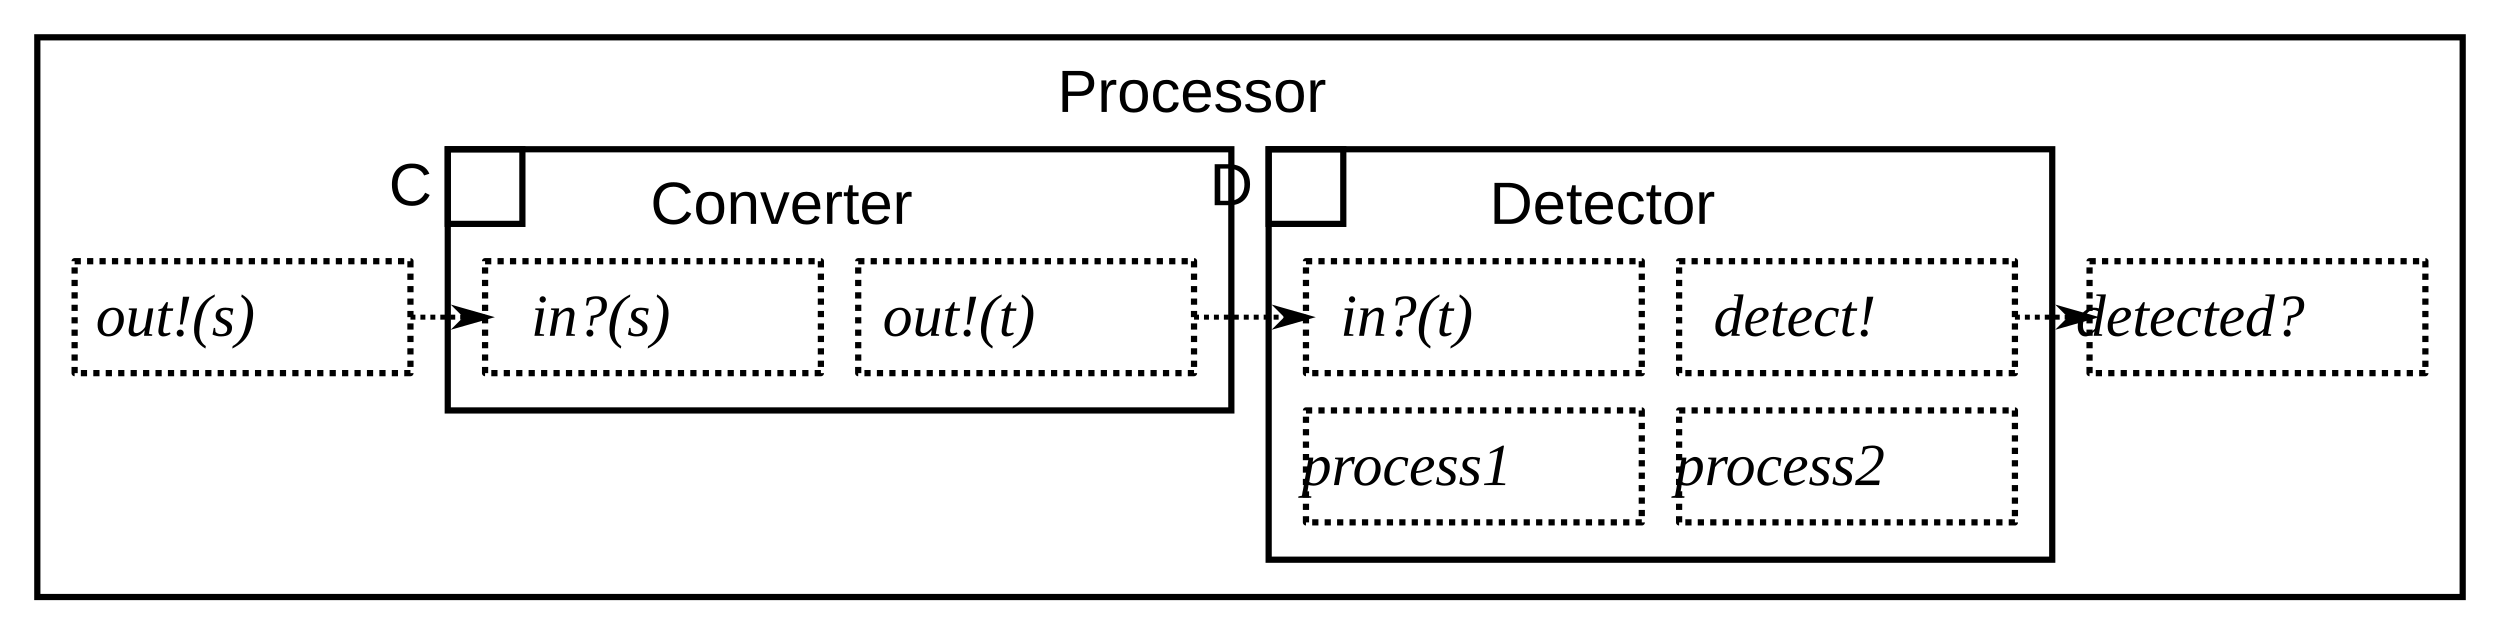
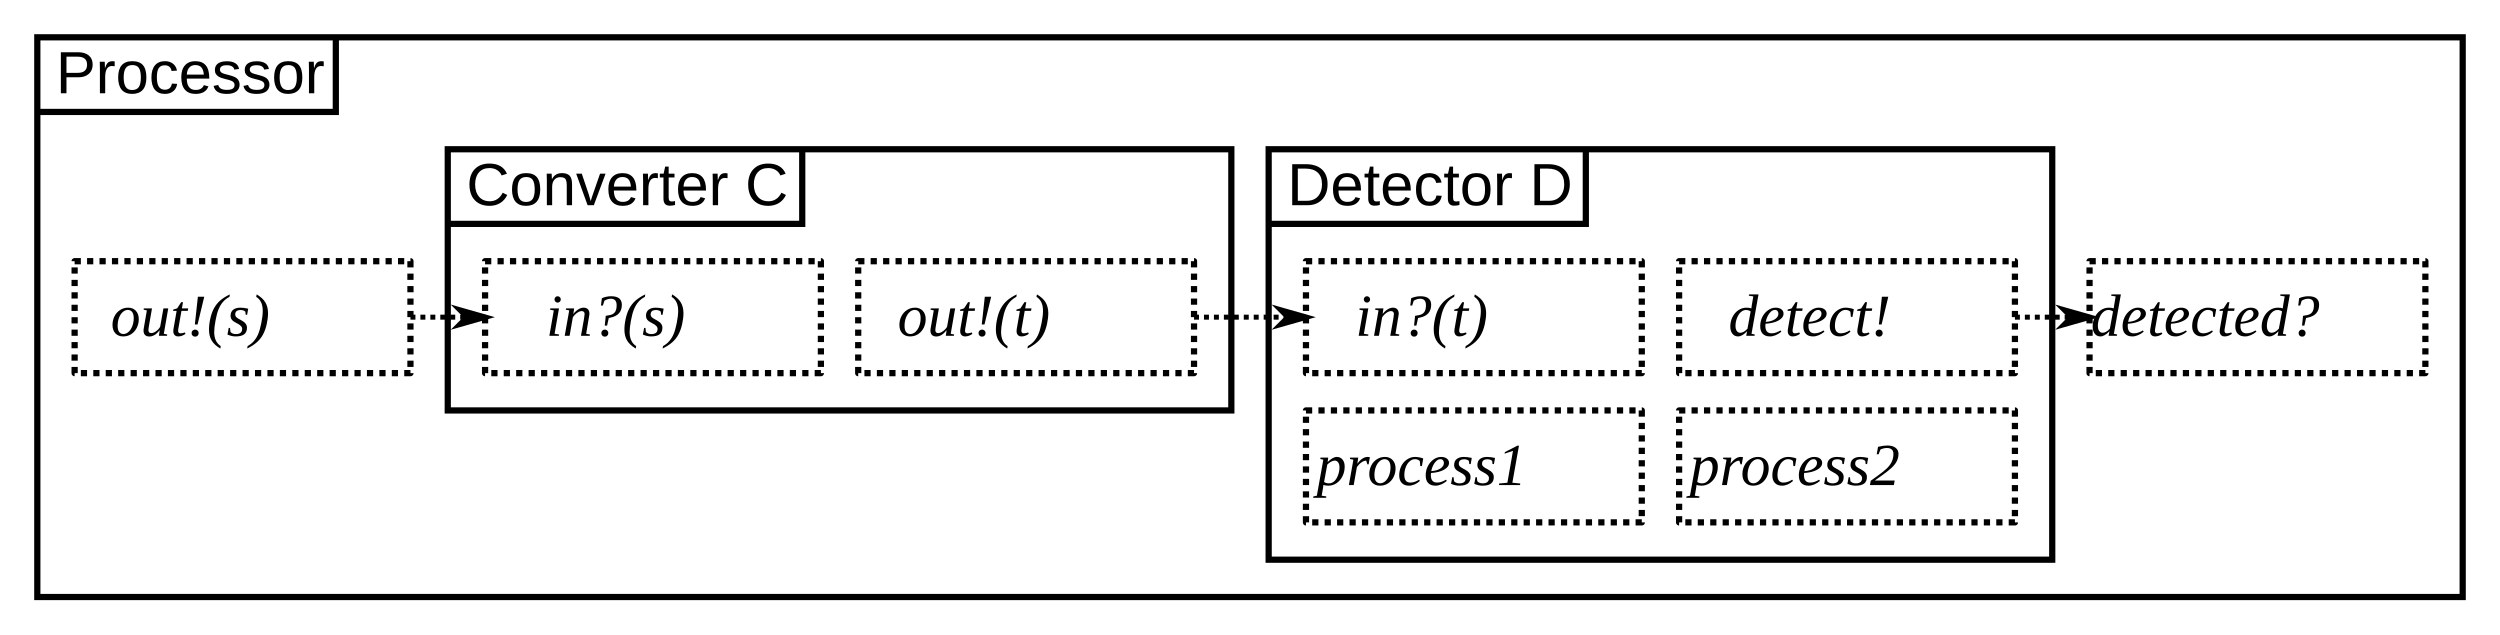
<svg xmlns="http://www.w3.org/2000/svg" width="502.5" height="127.5" id="svg2" version="1.1">
  <defs id="defs4">
    <marker orient="auto" refY="0" refX="0" id="Arrow1Send" style="overflow:visible">
      <path id="path3876" d="M 0,0 5,-5 -12.5,0 5,5 0,0 z" style="fill-rule:evenodd;stroke:#000000;stroke-width:1pt;marker-start:none" transform="matrix(-0.2,0,0,-0.2,-1.2,0)" />
    </marker>
    <marker orient="auto" refY="0" refX="0" id="Arrow1Mstart" style="overflow:visible">
      <path id="path3867" d="M 0,0 5,-5 -12.5,0 5,5 0,0 z" style="fill-rule:evenodd;stroke:#000000;stroke-width:1pt;marker-start:none" transform="matrix(0.4,0,0,0.4,4,0)" />
    </marker>
    <marker orient="auto" refY="0" refX="0" id="Arrow1Lstart" style="overflow:visible">
      <path id="path3861" d="M 0,0 5,-5 -12.5,0 5,5 0,0 z" style="fill-rule:evenodd;stroke:#000000;stroke-width:1pt;marker-start:none" transform="matrix(0.8,0,0,0.8,10,0)" />
    </marker>
    <marker orient="auto" refY="0" refX="0" id="Arrow1Mend" style="overflow:visible">
      <path id="path3870" d="M 0,0 5,-5 -12.5,0 5,5 0,0 z" style="fill-rule:evenodd;stroke:#000000;stroke-width:1pt;marker-start:none" transform="matrix(-0.4,0,0,-0.4,-4,0)" />
    </marker>
  </defs>
  <g id="layer1" transform="translate(0,-924.8622)">
-     <g id="g4571" transform="translate(7.5,-7.500003)">
-       <rect y="984.862" x="90" height="22.5" width="67.5" id="rect5777" style="fill:none;stroke:#000000;stroke-width:1.25;stroke-linejoin:round;stroke-miterlimit:4;stroke-opacity:1;stroke-dasharray:1.25, 1.25;stroke-dashoffset:0" />
-       <text id="text5779" y="999.862" x="123.75" style="font-size:12px;font-style:italic;font-weight:normal;text-align:center;line-height:125%;letter-spacing:0px;word-spacing:0px;text-anchor:middle;fill:#000000;fill-opacity:1;stroke:none;font-family:Times New Roman;-inkscape-font-specification:'Times New Roman, Italic'" xml:space="preserve">
-         <tspan y="999.862" x="123.75" id="tspan5781">in?(s)</tspan>
+     <rect style="fill:none;stroke:#000000;stroke-width:1.25;stroke-linejoin:round;stroke-miterlimit:4;stroke-opacity:1;stroke-dasharray:1.25, 1.25;stroke-dashoffset:0" id="rect5777" width="67.5" height="22.5" x="97.5" y="977.362" />
+     <text xml:space="preserve" style="font-size:12px;font-style:italic;font-weight:normal;text-align:center;line-height:125%;letter-spacing:0px;word-spacing:0px;text-anchor:middle;fill:#000000;fill-opacity:1;stroke:none;font-family:Times New Roman;-inkscape-font-specification:'Times New Roman, Italic'" x="131.25" y="992.362" id="text5779">
+       <tspan id="tspan5781" x="131.25" y="992.362">in?(s)</tspan>
+     </text>
+     <rect style="fill:none;stroke:#000000;stroke-width:1.25;stroke-linejoin:miter;stroke-miterlimit:4;stroke-opacity:1;stroke-dasharray:none;stroke-dashoffset:0" id="rect5800" width="157.5" height="52.5" x="90" y="954.862" />
+     <rect y="954.862" x="255" height="82.5" width="157.5" id="rect5837" style="fill:none;stroke:#000000;stroke-width:1.25;stroke-linejoin:miter;stroke-miterlimit:4;stroke-opacity:1;stroke-dasharray:none;stroke-dashoffset:0" />
+     <text xml:space="preserve" style="font-size:12px;font-style:normal;font-variant:normal;font-weight:normal;font-stretch:normal;text-align:start;line-height:125%;letter-spacing:0px;word-spacing:0px;text-anchor:start;fill:#000000;fill-opacity:1;stroke:none;font-family:Arial;-inkscape-font-specification:Arial" x="11.25" y="943.612" id="text5944">
+       <tspan id="tspan5946" x="11.25" y="943.612">Processor</tspan>
+     </text>
+     <rect style="fill:none;stroke:#000000;stroke-width:1.25;stroke-linejoin:miter;stroke-miterlimit:4;stroke-opacity:1;stroke-dasharray:none;stroke-dashoffset:0" id="rect5948" width="487.5" height="112.5" x="7.5" y="932.362" />
+     <g id="g6851" transform="translate(52.5,-157.5)">
+       <text xml:space="preserve" style="font-size:12px;font-style:italic;font-weight:normal;text-align:center;line-height:125%;letter-spacing:0px;word-spacing:0px;text-anchor:middle;fill:#000000;fill-opacity:1;stroke:none;font-family:Times New Roman;-inkscape-font-specification:'Times New Roman, Italic'" x="153.75" y="1149.862" id="text5792">
+         <tspan id="tspan5794" x="153.75" y="1149.862">out!(t)</tspan>
      </text>
-       <text id="text5796" y="977.362" x="161.25" style="font-size:12px;font-style:normal;font-variant:normal;font-weight:normal;font-stretch:normal;text-align:center;line-height:125%;letter-spacing:0px;word-spacing:0px;text-anchor:middle;fill:#000000;fill-opacity:1;stroke:none;font-family:Arial;-inkscape-font-specification:Arial" xml:space="preserve">
-         <tspan y="977.362" x="161.25" id="tspan5798">Converter</tspan>
+       <rect style="fill:none;stroke:#000000;stroke-width:1.25;stroke-linejoin:round;stroke-miterlimit:4;stroke-opacity:1;stroke-dasharray:1.25, 1.25;stroke-dashoffset:0" id="rect5972" width="67.5" height="22.5" x="120" y="1134.862" />
+     </g>
+     <g id="g7469" transform="translate(52.5,-157.5)">
+       <rect style="fill:none;stroke:#000000;stroke-width:1.25;stroke-linejoin:round;stroke-miterlimit:4;stroke-opacity:1;stroke-dasharray:1.25, 1.25;stroke-dashoffset:0" id="rect5986" width="67.5" height="22.5" x="-37.5" y="1134.862" />
+       <text xml:space="preserve" style="font-size:12px;font-style:italic;font-weight:normal;text-align:center;line-height:125%;letter-spacing:0px;word-spacing:0px;text-anchor:middle;fill:#000000;fill-opacity:1;stroke:none;font-family:Times New Roman;-inkscape-font-specification:'Times New Roman, Italic'" x="-3.75" y="1149.862" id="text5988">
+         <tspan id="tspan5990" x="-3.75" y="1149.862">out!(s)</tspan>
      </text>
-       <rect y="962.362" x="82.5" height="52.5" width="157.5" id="rect5800" style="fill:none;stroke:#000000;stroke-width:1.25;stroke-linejoin:miter;stroke-miterlimit:4;stroke-opacity:1;stroke-dasharray:none;stroke-dashoffset:0" />
-       <text xml:space="preserve" style="font-size:12px;font-style:normal;font-variant:normal;font-weight:normal;font-stretch:normal;text-align:center;line-height:125%;letter-spacing:0px;word-spacing:0px;text-anchor:middle;fill:#000000;fill-opacity:1;stroke:none;font-family:Arial;-inkscape-font-specification:Arial" x="326.25" y="977.362" id="text5833">
-         <tspan id="tspan5835" x="326.25" y="977.362">Detector</tspan>
+     </g>
+     <g id="g6054" transform="translate(52.5,-157.5)">
+       <text id="text5994" y="1149.862" x="243.75" style="font-size:12px;font-style:italic;font-weight:normal;text-align:center;line-height:125%;letter-spacing:0px;word-spacing:0px;text-anchor:middle;fill:#000000;fill-opacity:1;stroke:none;font-family:Times New Roman;-inkscape-font-specification:'Times New Roman, Italic'" xml:space="preserve">
+         <tspan y="1149.862" x="243.75" id="tspan5996">in?(t)</tspan>
      </text>
-       <rect style="fill:none;stroke:#000000;stroke-width:1.25;stroke-linejoin:miter;stroke-miterlimit:4;stroke-opacity:1;stroke-dasharray:none;stroke-dashoffset:0" id="rect5837" width="157.5" height="82.5" x="247.5" y="962.362" />
-       <text id="text5944" y="954.862" x="243.75" style="font-size:12px;font-style:normal;font-variant:normal;font-weight:normal;font-stretch:normal;text-align:center;line-height:125%;letter-spacing:0px;word-spacing:0px;text-anchor:middle;fill:#000000;fill-opacity:1;stroke:none;font-family:Arial;-inkscape-font-specification:Arial" xml:space="preserve">
-         <tspan y="954.862" x="243.75" id="tspan5946">Processor</tspan>
+       <rect y="1134.862" x="210" height="22.5" width="67.5" id="rect5998" style="fill:none;stroke:#000000;stroke-width:1.25;stroke-linejoin:round;stroke-miterlimit:4;stroke-opacity:1;stroke-dasharray:1.25, 1.25;stroke-dashoffset:0" />
+     </g>
+     <text id="text6002" y="992.362" x="371.25" style="font-size:12px;font-style:italic;font-weight:normal;text-align:center;line-height:125%;letter-spacing:0px;word-spacing:0px;text-anchor:middle;fill:#000000;fill-opacity:1;stroke:none;font-family:Times New Roman;-inkscape-font-specification:'Times New Roman, Italic'" xml:space="preserve">
+       <tspan y="992.362" x="371.25" id="tspan6004">detect!</tspan>
+     </text>
+     <rect y="977.362" x="337.5" height="22.5" width="67.5" id="rect6006" style="fill:none;stroke:#000000;stroke-width:1.25;stroke-linejoin:round;stroke-miterlimit:4;stroke-opacity:1;stroke-dasharray:1.25, 1.25;stroke-dashoffset:0" />
+     <path style="fill:none;stroke:#000000;stroke-width:1;stroke-linecap:butt;stroke-linejoin:miter;stroke-miterlimit:4;stroke-opacity:1;stroke-dasharray:1, 1;stroke-dashoffset:0;marker-start:none;marker-end:url(#Arrow1Mend)" d="m 82.5,988.612 c 15,0 15,0 15,0" id="path6091" />
+     <path style="fill:none;stroke:#000000;stroke-width:1;stroke-linecap:butt;stroke-linejoin:miter;stroke-miterlimit:4;stroke-opacity:1;stroke-dasharray:1, 1;stroke-dashoffset:0;marker-end:url(#Arrow1Mend)" d="m 240,988.612 c 22.5,0 22.5,0 22.5,0" id="path6469" />
+     <g id="g6856" transform="translate(300,-157.5)">
+       <text id="text6858" y="1149.862" x="153.75" style="font-size:12px;font-style:italic;font-weight:normal;text-align:center;line-height:125%;letter-spacing:0px;word-spacing:0px;text-anchor:middle;fill:#000000;fill-opacity:1;stroke:none;font-family:Times New Roman;-inkscape-font-specification:'Times New Roman, Italic'" xml:space="preserve">
+         <tspan y="1149.862" x="153.75" id="tspan6860">detected?</tspan>
      </text>
-       <rect y="939.862" x="0" height="112.5" width="487.5" id="rect5948" style="fill:none;stroke:#000000;stroke-width:1.25;stroke-linejoin:miter;stroke-miterlimit:4;stroke-opacity:1;stroke-dasharray:none;stroke-dashoffset:0" />
-       <g transform="translate(45,-150)" id="g6851">
-         <text id="text5792" y="1149.862" x="153.75" style="font-size:12px;font-style:italic;font-weight:normal;text-align:center;line-height:125%;letter-spacing:0px;word-spacing:0px;text-anchor:middle;fill:#000000;fill-opacity:1;stroke:none;font-family:Times New Roman;-inkscape-font-specification:'Times New Roman, Italic'" xml:space="preserve">
-           <tspan y="1149.862" x="153.75" id="tspan5794">out!(t)</tspan>
-         </text>
-         <rect y="1134.862" x="120" height="22.5" width="67.5" id="rect5972" style="fill:none;stroke:#000000;stroke-width:1.25;stroke-linejoin:round;stroke-miterlimit:4;stroke-opacity:1;stroke-dasharray:1.25, 1.25;stroke-dashoffset:0" />
-       </g>
-       <g transform="translate(45,-150)" id="g7469">
-         <rect y="1134.862" x="-37.5" height="22.5" width="67.5" id="rect5986" style="fill:none;stroke:#000000;stroke-width:1.25;stroke-linejoin:round;stroke-miterlimit:4;stroke-opacity:1;stroke-dasharray:1.25, 1.25;stroke-dashoffset:0" />
-         <text id="text5988" y="1149.862" x="-3.75" style="font-size:12px;font-style:italic;font-weight:normal;text-align:center;line-height:125%;letter-spacing:0px;word-spacing:0px;text-anchor:middle;fill:#000000;fill-opacity:1;stroke:none;font-family:Times New Roman;-inkscape-font-specification:'Times New Roman, Italic'" xml:space="preserve">
-           <tspan y="1149.862" x="-3.75" id="tspan5990">out!(s)</tspan>
-         </text>
-       </g>
-       <g transform="translate(45,-150)" id="g6054">
-         <text xml:space="preserve" style="font-size:12px;font-style:italic;font-weight:normal;text-align:center;line-height:125%;letter-spacing:0px;word-spacing:0px;text-anchor:middle;fill:#000000;fill-opacity:1;stroke:none;font-family:Times New Roman;-inkscape-font-specification:'Times New Roman, Italic'" x="243.75" y="1149.862" id="text5994">
-           <tspan id="tspan5996" x="243.75" y="1149.862">in?(t)</tspan>
-         </text>
-         <rect style="fill:none;stroke:#000000;stroke-width:1.25;stroke-linejoin:round;stroke-miterlimit:4;stroke-opacity:1;stroke-dasharray:1.25, 1.25;stroke-dashoffset:0" id="rect5998" width="67.5" height="22.5" x="210" y="1134.862" />
-       </g>
-       <text xml:space="preserve" style="font-size:12px;font-style:italic;font-weight:normal;text-align:center;line-height:125%;letter-spacing:0px;word-spacing:0px;text-anchor:middle;fill:#000000;fill-opacity:1;stroke:none;font-family:Times New Roman;-inkscape-font-specification:'Times New Roman, Italic'" x="363.75" y="999.862" id="text6002">
-         <tspan id="tspan6004" x="363.75" y="999.862">detect!</tspan>
+       <rect y="1134.862" x="120" height="22.5" width="67.5" id="rect6862" style="fill:none;stroke:#000000;stroke-width:1.25;stroke-linejoin:round;stroke-miterlimit:4;stroke-opacity:1;stroke-dasharray:1.25, 1.25;stroke-dashoffset:0" />
+     </g>
+     <path style="fill:none;stroke:#000000;stroke-width:1;stroke-linecap:butt;stroke-linejoin:miter;stroke-miterlimit:4;stroke-opacity:1;stroke-dasharray:1, 1;stroke-dashoffset:0;marker-end:url(#Arrow1Mend)" d="m 405,988.612 c 15,0 15,0 15,0" id="path6864" />
+     <g transform="translate(300,-127.5)" id="g3285">
+       <rect y="1134.862" x="-37.5" height="22.5" width="67.5" id="rect3287" style="fill:none;stroke:#000000;stroke-width:1.25;stroke-linejoin:round;stroke-miterlimit:4;stroke-opacity:1;stroke-dasharray:1.25, 1.25;stroke-dashoffset:0" />
+       <text id="text3289" y="1149.862" x="-3.75" style="font-size:12px;font-style:italic;font-weight:normal;text-align:center;line-height:125%;letter-spacing:0px;word-spacing:0px;text-anchor:middle;fill:#000000;fill-opacity:1;stroke:none;font-family:Times New Roman;-inkscape-font-specification:'Times New Roman, Italic'" xml:space="preserve">
+         <tspan y="1149.862" x="-3.75" id="tspan3291">process1</tspan>
      </text>
-       <rect style="fill:none;stroke:#000000;stroke-width:1.25;stroke-linejoin:round;stroke-miterlimit:4;stroke-opacity:1;stroke-dasharray:1.25, 1.25;stroke-dashoffset:0" id="rect6006" width="67.5" height="22.5" x="330" y="984.862" />
-       <path id="path6091" d="m 75,996.112 c 15,0 15,0 15,0" style="fill:none;stroke:#000000;stroke-width:1;stroke-linecap:butt;stroke-linejoin:miter;stroke-miterlimit:4;stroke-opacity:1;stroke-dasharray:1, 1;stroke-dashoffset:0;marker-start:none;marker-end:url(#Arrow1Mend)" />
-       <path id="path6469" d="m 232.5,996.112 c 22.5,0 22.5,0 22.5,0" style="fill:none;stroke:#000000;stroke-width:1;stroke-linecap:butt;stroke-linejoin:miter;stroke-miterlimit:4;stroke-opacity:1;stroke-dasharray:1, 1;stroke-dashoffset:0;marker-end:url(#Arrow1Mend)" />
-       <g transform="translate(292.5,-150)" id="g6856">
-         <text xml:space="preserve" style="font-size:12px;font-style:italic;font-weight:normal;text-align:center;line-height:125%;letter-spacing:0px;word-spacing:0px;text-anchor:middle;fill:#000000;fill-opacity:1;stroke:none;font-family:Times New Roman;-inkscape-font-specification:'Times New Roman, Italic'" x="153.75" y="1149.862" id="text6858">
-           <tspan id="tspan6860" x="153.75" y="1149.862">detected?</tspan>
-         </text>
-         <rect style="fill:none;stroke:#000000;stroke-width:1.25;stroke-linejoin:round;stroke-miterlimit:4;stroke-opacity:1;stroke-dasharray:1.25, 1.25;stroke-dashoffset:0" id="rect6862" width="67.5" height="22.5" x="120" y="1134.862" />
-       </g>
-       <path id="path6864" d="m 397.5,996.112 c 15,0 15,0 15,0" style="fill:none;stroke:#000000;stroke-width:1;stroke-linecap:butt;stroke-linejoin:miter;stroke-miterlimit:4;stroke-opacity:1;stroke-dasharray:1, 1;stroke-dashoffset:0;marker-end:url(#Arrow1Mend)" />
-       <g id="g3285" transform="translate(292.5,-120)">
-         <rect style="fill:none;stroke:#000000;stroke-width:1.25;stroke-linejoin:round;stroke-miterlimit:4;stroke-opacity:1;stroke-dasharray:1.25, 1.25;stroke-dashoffset:0" id="rect3287" width="67.5" height="22.5" x="-37.5" y="1134.862" />
-         <text xml:space="preserve" style="font-size:12px;font-style:italic;font-weight:normal;text-align:center;line-height:125%;letter-spacing:0px;word-spacing:0px;text-anchor:middle;fill:#000000;fill-opacity:1;stroke:none;font-family:Times New Roman;-inkscape-font-specification:'Times New Roman, Italic'" x="-3.75" y="1149.862" id="text3289">
-           <tspan id="tspan3291" x="-3.75" y="1149.862">process1</tspan>
-         </text>
-       </g>
-       <g transform="translate(367.5,-120)" id="g3076">
-         <rect y="1134.862" x="-37.5" height="22.5" width="67.5" id="rect3078" style="fill:none;stroke:#000000;stroke-width:1.25;stroke-linejoin:round;stroke-miterlimit:4;stroke-opacity:1;stroke-dasharray:1.25, 1.25;stroke-dashoffset:0" />
-         <text id="text3080" y="1149.862" x="-3.75" style="font-size:12px;font-style:italic;font-weight:normal;text-align:center;line-height:125%;letter-spacing:0px;word-spacing:0px;text-anchor:middle;fill:#000000;fill-opacity:1;stroke:none;font-family:Times New Roman;-inkscape-font-specification:'Times New Roman, Italic'" xml:space="preserve">
-           <tspan y="1149.862" x="-3.75" id="tspan3082">process2</tspan>
-         </text>
-       </g>
-       <g id="g3841">
-         <text id="text3041" y="973.612" x="90" style="font-size:12px;font-style:normal;font-variant:normal;font-weight:normal;font-stretch:normal;text-align:center;line-height:125%;letter-spacing:0px;word-spacing:0px;text-anchor:middle;fill:#000000;fill-opacity:1;stroke:none;font-family:Arial;-inkscape-font-specification:Arial" xml:space="preserve">
-           <tspan y="973.612" x="90" id="tspan3043">C</tspan>
-         </text>
-         <rect style="fill:none;stroke:#000000;stroke-width:1.25;stroke-linejoin:miter;stroke-miterlimit:4;stroke-opacity:1;stroke-dasharray:none;stroke-dashoffset:0" id="rect3839" width="15" height="15" x="82.5" y="22.5" transform="translate(0,939.8622)" />
-       </g>
-       <g transform="translate(165,-2.6171874e-6)" id="g3846">
-         <text xml:space="preserve" style="font-size:12px;font-style:normal;font-variant:normal;font-weight:normal;font-stretch:normal;text-align:center;line-height:125%;letter-spacing:0px;word-spacing:0px;text-anchor:middle;fill:#000000;fill-opacity:1;stroke:none;font-family:Arial;-inkscape-font-specification:Arial" x="90" y="973.612" id="text3848">
-           <tspan id="tspan3850" x="90" y="973.612">D</tspan>
-         </text>
-         <rect transform="translate(0,939.8622)" y="22.5" x="82.5" height="15" width="15" id="rect3852" style="fill:none;stroke:#000000;stroke-width:1.25;stroke-linejoin:miter;stroke-miterlimit:4;stroke-opacity:1;stroke-dasharray:none;stroke-dashoffset:0" />
-       </g>
    </g>
+     <g id="g3076" transform="translate(375,-127.5)">
+       <rect style="fill:none;stroke:#000000;stroke-width:1.25;stroke-linejoin:round;stroke-miterlimit:4;stroke-opacity:1;stroke-dasharray:1.25, 1.25;stroke-dashoffset:0" id="rect3078" width="67.5" height="22.5" x="-37.5" y="1134.862" />
+       <text xml:space="preserve" style="font-size:12px;font-style:italic;font-weight:normal;text-align:center;line-height:125%;letter-spacing:0px;word-spacing:0px;text-anchor:middle;fill:#000000;fill-opacity:1;stroke:none;font-family:Times New Roman;-inkscape-font-specification:'Times New Roman, Italic'" x="-3.75" y="1149.862" id="text3080">
+         <tspan id="tspan3082" x="-3.75" y="1149.862">process2</tspan>
+       </text>
+     </g>
+     <text id="text3041" y="966.112" x="93.75" style="font-size:12px;font-style:normal;font-variant:normal;font-weight:normal;font-stretch:normal;text-align:start;line-height:125%;letter-spacing:0px;word-spacing:0px;text-anchor:start;fill:#000000;fill-opacity:1;stroke:none;font-family:Arial;-inkscape-font-specification:Arial" xml:space="preserve">
+       <tspan y="966.112" x="93.75" id="tspan3043">Converter C</tspan>
+     </text>
+     <text xml:space="preserve" style="font-size:12px;font-style:normal;font-variant:normal;font-weight:normal;font-stretch:normal;text-align:start;line-height:125%;letter-spacing:0px;word-spacing:0px;text-anchor:start;fill:#000000;fill-opacity:1;stroke:none;font-family:Arial;-inkscape-font-specification:Arial" x="258.75" y="966.112" id="text3848">
+       <tspan id="tspan3850" x="258.75" y="966.112">Detector D</tspan>
+     </text>
+     <path style="fill:none;stroke:#000000;stroke-width:1.25;stroke-linecap:butt;stroke-linejoin:miter;stroke-opacity:1;stroke-miterlimit:4;stroke-dasharray:none" d="m 7.5,22.5 60,0 0,-15" id="path4994" transform="translate(0,924.8622)" />
+     <path style="fill:none;stroke:#000000;stroke-width:1.25;stroke-linecap:butt;stroke-linejoin:miter;stroke-opacity:1;stroke-miterlimit:4;stroke-dasharray:none" d="m 90,45 71.25,0 0,-15" id="path5841" transform="translate(0,924.8622)" />
+     <path style="fill:none;stroke:#000000;stroke-width:1.25;stroke-linecap:butt;stroke-linejoin:miter;stroke-opacity:1;stroke-miterlimit:4;stroke-dasharray:none" d="m 255,45 63.75,0 0,-15" id="path5846" transform="translate(0,924.8622)" />
  </g>
</svg>
